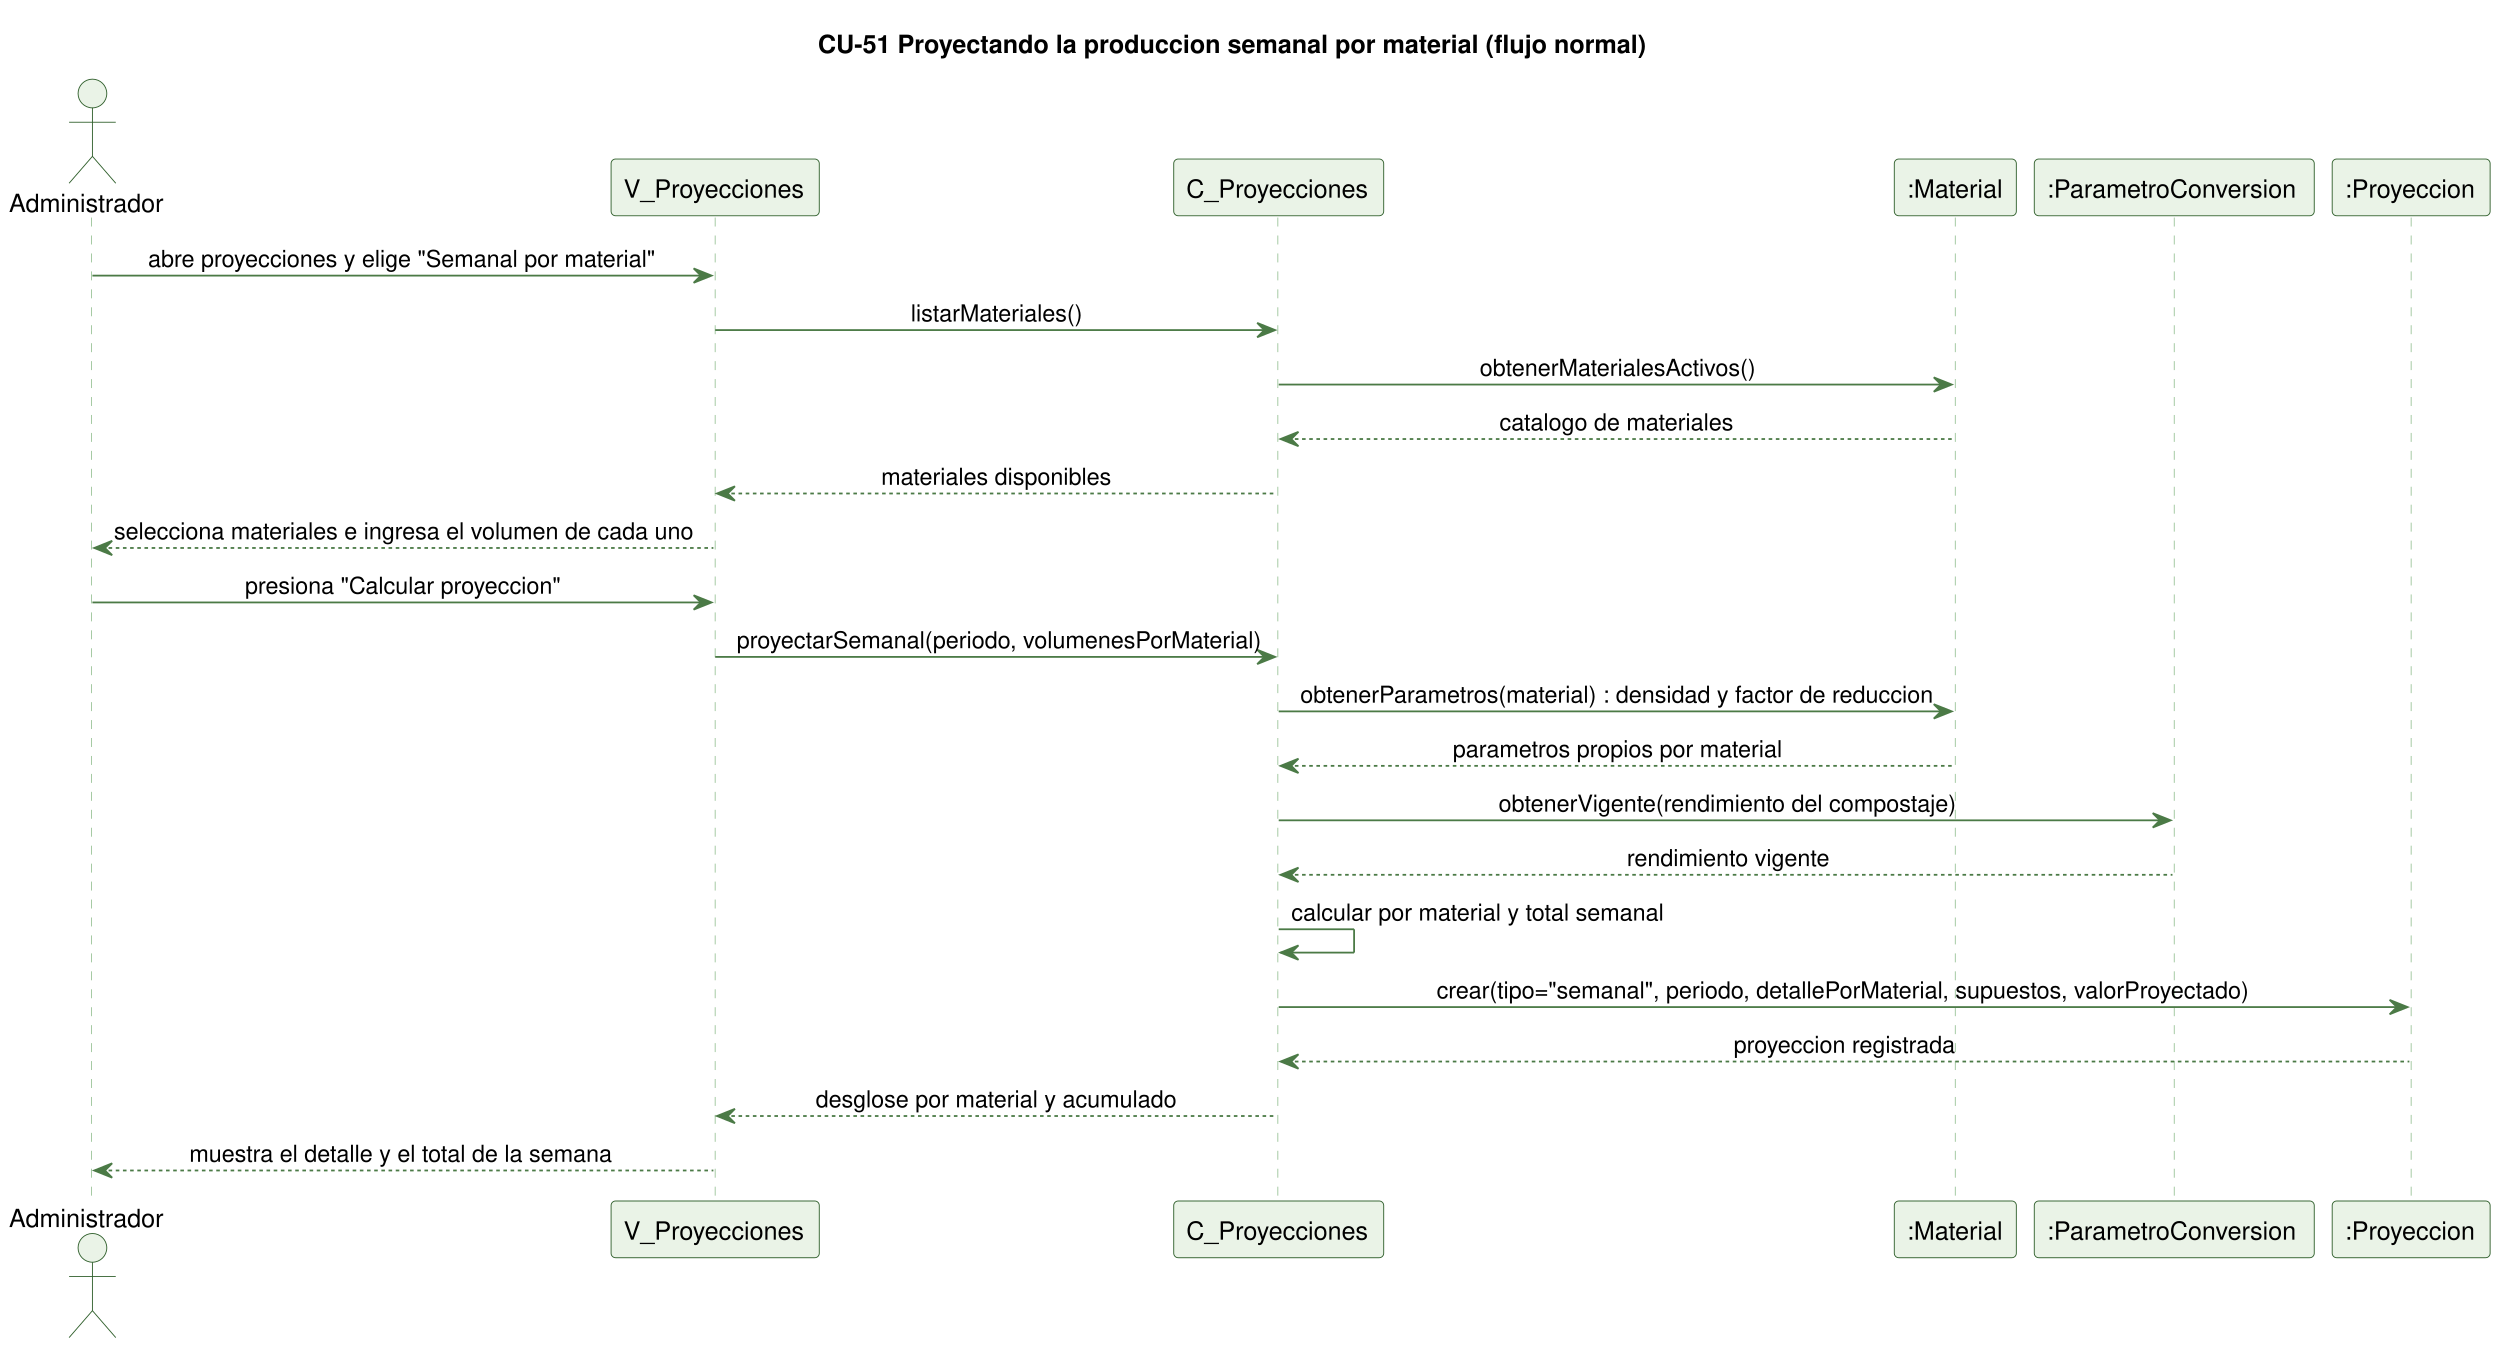
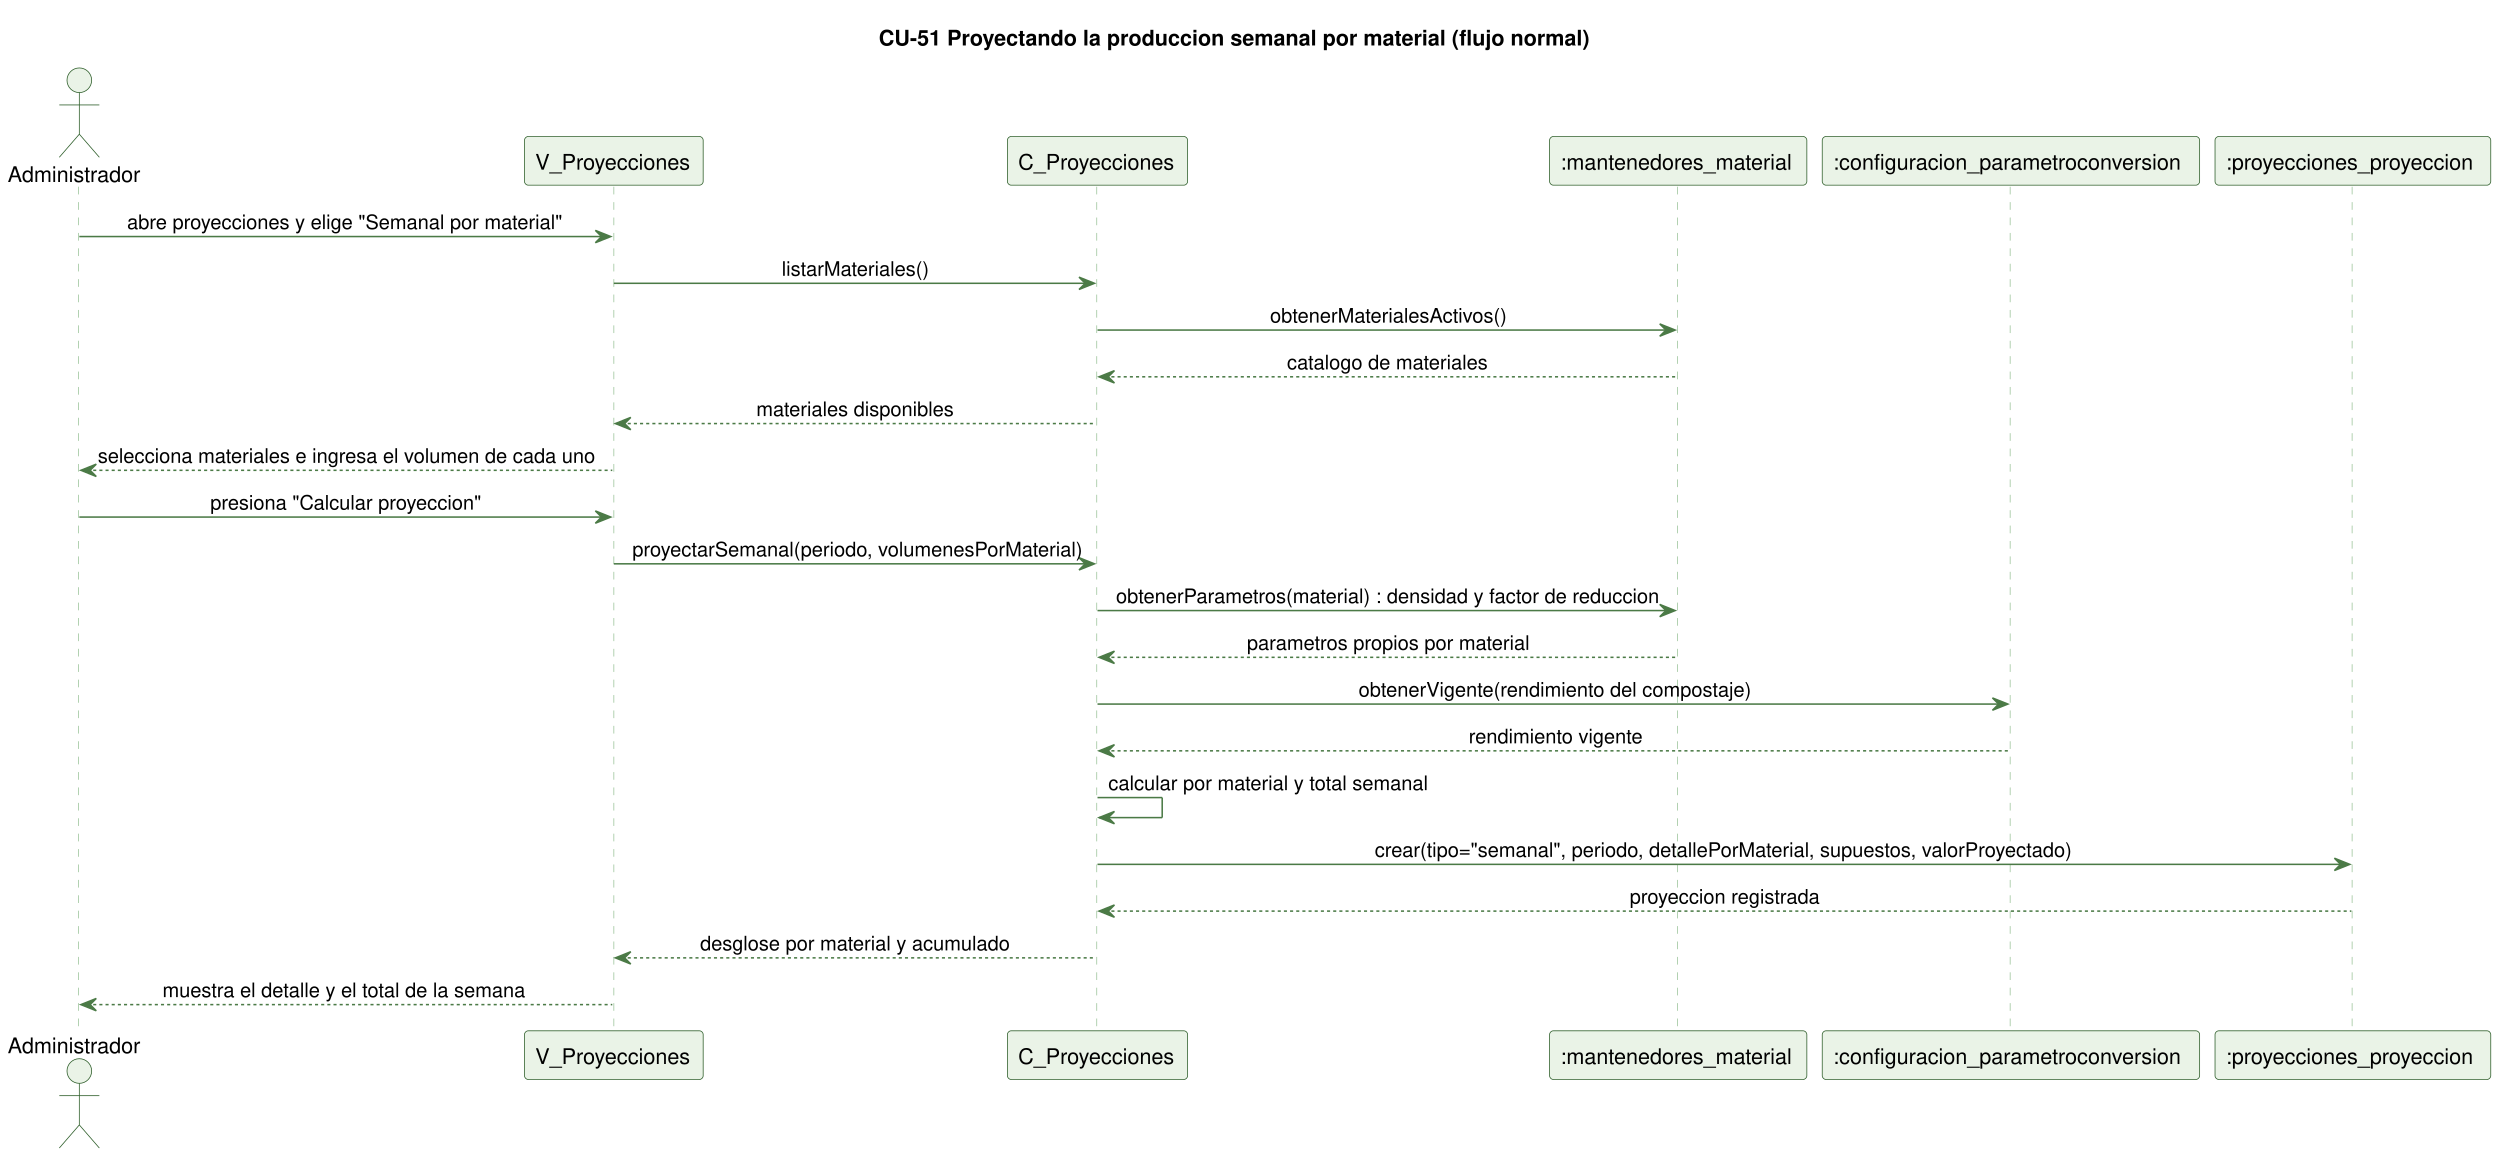
- <svg xmlns="http://www.w3.org/2000/svg" contentStyleType="text/css" height="752px" preserveAspectRatio="none" style="width:1393px;height:752px;background:#FFFFFF;" version="1.1" viewBox="0 0 1393 752" width="1393px" zoomAndPan="magnify">
+ <svg xmlns="http://www.w3.org/2000/svg" contentStyleType="text/css" height="752px" preserveAspectRatio="none" style="width:1623px;height:752px;background:#FFFFFF;" version="1.1" viewBox="0 0 1623 752" width="1623px" zoomAndPan="magnify">
  <defs />
  <g>
-     <text fill="#000000" font-family="Helvetica" font-size="14" font-weight="bold" lengthAdjust="spacing" textLength="480" x="455.75" y="29.533">CU-51 Proyectando la produccion semanal por material (flujo normal)</text>
+     <text fill="#000000" font-family="Helvetica" font-size="14" font-weight="bold" lengthAdjust="spacing" textLength="480" x="570.5" y="29.533">CU-51 Proyectando la produccion semanal por material (flujo normal)</text>
    <line style="stroke:#9CC49A;stroke-width:0.5;stroke-dasharray:5.0,5.0;" x1="51" x2="51" y1="121.219" y2="670.195" />
    <line style="stroke:#9CC49A;stroke-width:0.5;stroke-dasharray:5.0,5.0;" x1="398.5" x2="398.5" y1="121.219" y2="670.195" />
    <line style="stroke:#9CC49A;stroke-width:0.5;stroke-dasharray:5.0,5.0;" x1="712" x2="712" y1="121.219" y2="670.195" />
-     <line style="stroke:#9CC49A;stroke-width:0.5;stroke-dasharray:5.0,5.0;" x1="1089.5" x2="1089.5" y1="121.219" y2="670.195" />
-     <line style="stroke:#9CC49A;stroke-width:0.5;stroke-dasharray:5.0,5.0;" x1="1211.5" x2="1211.5" y1="121.219" y2="670.195" />
-     <line style="stroke:#9CC49A;stroke-width:0.5;stroke-dasharray:5.0,5.0;" x1="1343.5" x2="1343.5" y1="121.219" y2="670.195" />
+     <line style="stroke:#9CC49A;stroke-width:0.5;stroke-dasharray:5.0,5.0;" x1="1089" x2="1089" y1="121.219" y2="670.195" />
+     <line style="stroke:#9CC49A;stroke-width:0.5;stroke-dasharray:5.0,5.0;" x1="1305" x2="1305" y1="121.219" y2="670.195" />
+     <line style="stroke:#9CC49A;stroke-width:0.5;stroke-dasharray:5.0,5.0;" x1="1527" x2="1527" y1="121.219" y2="670.195" />
    <text fill="#000000" font-family="Helvetica" font-size="14" lengthAdjust="spacing" textLength="87" x="5" y="118.143">Administrador</text>
    <ellipse cx="51.5" cy="52.109" fill="#EAF3E7" rx="8" ry="8" style="stroke:#2E5E2A;stroke-width:0.5;" />
    <path d="M51.5,60.109 L51.5,87.109 M38.5,68.109 L64.5,68.109 M51.5,87.109 L38.5,102.109 M51.5,87.109 L64.5,102.109 " fill="none" style="stroke:#2E5E2A;stroke-width:0.5;" />
    <text fill="#000000" font-family="Helvetica" font-size="14" lengthAdjust="spacing" textLength="87" x="5" y="683.729">Administrador</text>
    <ellipse cx="51.5" cy="695.305" fill="#EAF3E7" rx="8" ry="8" style="stroke:#2E5E2A;stroke-width:0.5;" />
    <path d="M51.5,703.305 L51.5,730.305 M38.5,711.305 L64.5,711.305 M51.5,730.305 L38.5,745.305 M51.5,730.305 L64.5,745.305 " fill="none" style="stroke:#2E5E2A;stroke-width:0.5;" />
    <rect fill="#EAF3E7" height="31.609" rx="2.5" ry="2.5" style="stroke:#2E5E2A;stroke-width:0.5;" width="116" x="340.5" y="88.609" />
    <text fill="#000000" font-family="Helvetica" font-size="14" lengthAdjust="spacing" textLength="102" x="347.5" y="110.143">V_Proyecciones</text>
    <rect fill="#EAF3E7" height="31.609" rx="2.5" ry="2.5" style="stroke:#2E5E2A;stroke-width:0.5;" width="116" x="340.5" y="669.195" />
    <text fill="#000000" font-family="Helvetica" font-size="14" lengthAdjust="spacing" textLength="102" x="347.5" y="690.729">V_Proyecciones</text>
    <rect fill="#EAF3E7" height="31.609" rx="2.5" ry="2.5" style="stroke:#2E5E2A;stroke-width:0.5;" width="117" x="654" y="88.609" />
    <text fill="#000000" font-family="Helvetica" font-size="14" lengthAdjust="spacing" textLength="103" x="661" y="110.143">C_Proyecciones</text>
    <rect fill="#EAF3E7" height="31.609" rx="2.5" ry="2.5" style="stroke:#2E5E2A;stroke-width:0.5;" width="117" x="654" y="669.195" />
    <text fill="#000000" font-family="Helvetica" font-size="14" lengthAdjust="spacing" textLength="103" x="661" y="690.729">C_Proyecciones</text>
-     <rect fill="#EAF3E7" height="31.609" rx="2.5" ry="2.5" style="stroke:#2E5E2A;stroke-width:0.5;" width="68" x="1055.5" y="88.609" />
-     <text fill="#000000" font-family="Helvetica" font-size="14" lengthAdjust="spacing" textLength="54" x="1062.5" y="110.143">:Material</text>
-     <rect fill="#EAF3E7" height="31.609" rx="2.5" ry="2.5" style="stroke:#2E5E2A;stroke-width:0.5;" width="68" x="1055.5" y="669.195" />
-     <text fill="#000000" font-family="Helvetica" font-size="14" lengthAdjust="spacing" textLength="54" x="1062.5" y="690.729">:Material</text>
-     <rect fill="#EAF3E7" height="31.609" rx="2.5" ry="2.5" style="stroke:#2E5E2A;stroke-width:0.5;" width="156" x="1133.5" y="88.609" />
-     <text fill="#000000" font-family="Helvetica" font-size="14" lengthAdjust="spacing" textLength="142" x="1140.5" y="110.143">:ParametroConversion</text>
-     <rect fill="#EAF3E7" height="31.609" rx="2.5" ry="2.5" style="stroke:#2E5E2A;stroke-width:0.5;" width="156" x="1133.5" y="669.195" />
-     <text fill="#000000" font-family="Helvetica" font-size="14" lengthAdjust="spacing" textLength="142" x="1140.5" y="690.729">:ParametroConversion</text>
-     <rect fill="#EAF3E7" height="31.609" rx="2.5" ry="2.5" style="stroke:#2E5E2A;stroke-width:0.5;" width="88" x="1299.5" y="88.609" />
-     <text fill="#000000" font-family="Helvetica" font-size="14" lengthAdjust="spacing" textLength="74" x="1306.5" y="110.143">:Proyeccion</text>
-     <rect fill="#EAF3E7" height="31.609" rx="2.5" ry="2.5" style="stroke:#2E5E2A;stroke-width:0.5;" width="88" x="1299.5" y="669.195" />
-     <text fill="#000000" font-family="Helvetica" font-size="14" lengthAdjust="spacing" textLength="74" x="1306.5" y="690.729">:Proyeccion</text>
+     <rect fill="#EAF3E7" height="31.609" rx="2.5" ry="2.5" style="stroke:#2E5E2A;stroke-width:0.5;" width="167" x="1006" y="88.609" />
+     <text fill="#000000" font-family="Helvetica" font-size="14" lengthAdjust="spacing" textLength="153" x="1013" y="110.143">:mantenedores_material</text>
+     <rect fill="#EAF3E7" height="31.609" rx="2.5" ry="2.5" style="stroke:#2E5E2A;stroke-width:0.5;" width="167" x="1006" y="669.195" />
+     <text fill="#000000" font-family="Helvetica" font-size="14" lengthAdjust="spacing" textLength="153" x="1013" y="690.729">:mantenedores_material</text>
+     <rect fill="#EAF3E7" height="31.609" rx="2.5" ry="2.5" style="stroke:#2E5E2A;stroke-width:0.5;" width="245" x="1183" y="88.609" />
+     <text fill="#000000" font-family="Helvetica" font-size="14" lengthAdjust="spacing" textLength="231" x="1190" y="110.143">:configuracion_parametroconversion</text>
+     <rect fill="#EAF3E7" height="31.609" rx="2.5" ry="2.5" style="stroke:#2E5E2A;stroke-width:0.5;" width="245" x="1183" y="669.195" />
+     <text fill="#000000" font-family="Helvetica" font-size="14" lengthAdjust="spacing" textLength="231" x="1190" y="690.729">:configuracion_parametroconversion</text>
+     <rect fill="#EAF3E7" height="31.609" rx="2.5" ry="2.5" style="stroke:#2E5E2A;stroke-width:0.5;" width="179" x="1438" y="88.609" />
+     <text fill="#000000" font-family="Helvetica" font-size="14" lengthAdjust="spacing" textLength="165" x="1445" y="110.143">:proyecciones_proyeccion</text>
+     <rect fill="#EAF3E7" height="31.609" rx="2.5" ry="2.5" style="stroke:#2E5E2A;stroke-width:0.5;" width="179" x="1438" y="669.195" />
+     <text fill="#000000" font-family="Helvetica" font-size="14" lengthAdjust="spacing" textLength="165" x="1445" y="690.729">:proyecciones_proyeccion</text>
    <polygon fill="#4B7A46" points="386.5,149.57,396.5,153.57,386.5,157.57,390.5,153.57" style="stroke:#4B7A46;stroke-width:1.0;" />
    <line style="stroke:#4B7A46;stroke-width:1.0;" x1="51.5" x2="392.5" y1="153.57" y2="153.57" />
    <text fill="#000000" font-family="Helvetica" font-size="13" lengthAdjust="spacing" textLength="285" x="82.5" y="148.714">abre proyecciones y elige "Semanal por material"</text>
    <polygon fill="#4B7A46" points="700.5,179.922,710.5,183.922,700.5,187.922,704.5,183.922" style="stroke:#4B7A46;stroke-width:1.0;" />
    <line style="stroke:#4B7A46;stroke-width:1.0;" x1="398.5" x2="706.5" y1="183.922" y2="183.922" />
    <text fill="#000000" font-family="Helvetica" font-size="13" lengthAdjust="spacing" textLength="96" x="507.5" y="179.065">listarMateriales()</text>
    <polygon fill="#4B7A46" points="1077.5,210.273,1087.5,214.273,1077.5,218.273,1081.5,214.273" style="stroke:#4B7A46;stroke-width:1.0;" />
    <line style="stroke:#4B7A46;stroke-width:1.0;" x1="712.5" x2="1083.5" y1="214.273" y2="214.273" />
    <text fill="#000000" font-family="Helvetica" font-size="13" lengthAdjust="spacing" textLength="153" x="824.5" y="209.417">obtenerMaterialesActivos()</text>
    <polygon fill="#4B7A46" points="723.5,240.625,713.5,244.625,723.5,248.625,719.5,244.625" style="stroke:#4B7A46;stroke-width:1.0;" />
    <line style="stroke:#4B7A46;stroke-width:1.0;stroke-dasharray:2.0,2.0;" x1="717.5" x2="1088.5" y1="244.625" y2="244.625" />
    <text fill="#000000" font-family="Helvetica" font-size="13" lengthAdjust="spacing" textLength="131" x="835.5" y="239.769">catalogo de materiales</text>
    <polygon fill="#4B7A46" points="409.5,270.977,399.5,274.977,409.5,278.977,405.5,274.977" style="stroke:#4B7A46;stroke-width:1.0;" />
    <line style="stroke:#4B7A46;stroke-width:1.0;stroke-dasharray:2.0,2.0;" x1="403.5" x2="711.5" y1="274.977" y2="274.977" />
    <text fill="#000000" font-family="Helvetica" font-size="13" lengthAdjust="spacing" textLength="129" x="491" y="270.12">materiales disponibles</text>
    <polygon fill="#4B7A46" points="62.5,301.328,52.5,305.328,62.5,309.328,58.5,305.328" style="stroke:#4B7A46;stroke-width:1.0;" />
    <line style="stroke:#4B7A46;stroke-width:1.0;stroke-dasharray:2.0,2.0;" x1="56.5" x2="397.5" y1="305.328" y2="305.328" />
    <text fill="#000000" font-family="Helvetica" font-size="13" lengthAdjust="spacing" textLength="323" x="63.5" y="300.472">selecciona materiales e ingresa el volumen de cada uno</text>
    <polygon fill="#4B7A46" points="386.5,331.68,396.5,335.68,386.5,339.68,390.5,335.68" style="stroke:#4B7A46;stroke-width:1.0;" />
    <line style="stroke:#4B7A46;stroke-width:1.0;" x1="51.5" x2="392.5" y1="335.68" y2="335.68" />
    <text fill="#000000" font-family="Helvetica" font-size="13" lengthAdjust="spacing" textLength="177" x="136.5" y="330.823">presiona "Calcular proyeccion"</text>
    <polygon fill="#4B7A46" points="700.5,362.031,710.5,366.031,700.5,370.031,704.5,366.031" style="stroke:#4B7A46;stroke-width:1.0;" />
    <line style="stroke:#4B7A46;stroke-width:1.0;" x1="398.5" x2="706.5" y1="366.031" y2="366.031" />
    <text fill="#000000" font-family="Helvetica" font-size="13" lengthAdjust="spacing" textLength="290" x="410.5" y="361.175">proyectarSemanal(periodo, volumenesPorMaterial)</text>
    <polygon fill="#4B7A46" points="1077.5,392.383,1087.5,396.383,1077.5,400.383,1081.5,396.383" style="stroke:#4B7A46;stroke-width:1.0;" />
    <line style="stroke:#4B7A46;stroke-width:1.0;" x1="712.5" x2="1083.5" y1="396.383" y2="396.383" />
    <text fill="#000000" font-family="Helvetica" font-size="13" lengthAdjust="spacing" textLength="353" x="724.5" y="391.526">obtenerParametros(material) : densidad y factor de reduccion</text>
    <polygon fill="#4B7A46" points="723.5,422.734,713.5,426.734,723.5,430.734,719.5,426.734" style="stroke:#4B7A46;stroke-width:1.0;" />
    <line style="stroke:#4B7A46;stroke-width:1.0;stroke-dasharray:2.0,2.0;" x1="717.5" x2="1088.5" y1="426.734" y2="426.734" />
    <text fill="#000000" font-family="Helvetica" font-size="13" lengthAdjust="spacing" textLength="183" x="809.5" y="421.878">parametros propios por material</text>
-     <polygon fill="#4B7A46" points="1199.5,453.086,1209.5,457.086,1199.5,461.086,1203.5,457.086" style="stroke:#4B7A46;stroke-width:1.0;" />
-     <line style="stroke:#4B7A46;stroke-width:1.0;" x1="712.5" x2="1205.5" y1="457.086" y2="457.086" />
-     <text fill="#000000" font-family="Helvetica" font-size="13" lengthAdjust="spacing" textLength="254" x="835" y="452.229">obtenerVigente(rendimiento del compostaje)</text>
+     <polygon fill="#4B7A46" points="1293.5,453.086,1303.5,457.086,1293.5,461.086,1297.5,457.086" style="stroke:#4B7A46;stroke-width:1.0;" />
+     <line style="stroke:#4B7A46;stroke-width:1.0;" x1="712.5" x2="1299.5" y1="457.086" y2="457.086" />
+     <text fill="#000000" font-family="Helvetica" font-size="13" lengthAdjust="spacing" textLength="254" x="882" y="452.229">obtenerVigente(rendimiento del compostaje)</text>
    <polygon fill="#4B7A46" points="723.5,483.438,713.5,487.438,723.5,491.438,719.5,487.438" style="stroke:#4B7A46;stroke-width:1.0;" />
-     <line style="stroke:#4B7A46;stroke-width:1.0;stroke-dasharray:2.0,2.0;" x1="717.5" x2="1210.5" y1="487.438" y2="487.438" />
-     <text fill="#000000" font-family="Helvetica" font-size="13" lengthAdjust="spacing" textLength="111" x="906.5" y="482.581">rendimiento vigente</text>
+     <line style="stroke:#4B7A46;stroke-width:1.0;stroke-dasharray:2.0,2.0;" x1="717.5" x2="1304.5" y1="487.438" y2="487.438" />
+     <text fill="#000000" font-family="Helvetica" font-size="13" lengthAdjust="spacing" textLength="111" x="953.5" y="482.581">rendimiento vigente</text>
    <line style="stroke:#4B7A46;stroke-width:1.0;" x1="712.5" x2="754.5" y1="517.789" y2="517.789" />
    <line style="stroke:#4B7A46;stroke-width:1.0;" x1="754.5" x2="754.5" y1="517.789" y2="530.789" />
    <line style="stroke:#4B7A46;stroke-width:1.0;" x1="713.5" x2="754.5" y1="530.789" y2="530.789" />
    <polygon fill="#4B7A46" points="723.5,526.789,713.5,530.789,723.5,534.789,719.5,530.789" style="stroke:#4B7A46;stroke-width:1.0;" />
    <text fill="#000000" font-family="Helvetica" font-size="13" lengthAdjust="spacing" textLength="210" x="719.5" y="512.933">calcular por material y total semanal</text>
-     <polygon fill="#4B7A46" points="1331.5,557.141,1341.5,561.141,1331.5,565.141,1335.5,561.141" style="stroke:#4B7A46;stroke-width:1.0;" />
-     <line style="stroke:#4B7A46;stroke-width:1.0;" x1="712.5" x2="1337.5" y1="561.141" y2="561.141" />
-     <text fill="#000000" font-family="Helvetica" font-size="13" lengthAdjust="spacing" textLength="455" x="800.5" y="556.284">crear(tipo="semanal", periodo, detallePorMaterial, supuestos, valorProyectado)</text>
+     <polygon fill="#4B7A46" points="1515.5,557.141,1525.5,561.141,1515.5,565.141,1519.5,561.141" style="stroke:#4B7A46;stroke-width:1.0;" />
+     <line style="stroke:#4B7A46;stroke-width:1.0;" x1="712.5" x2="1521.5" y1="561.141" y2="561.141" />
+     <text fill="#000000" font-family="Helvetica" font-size="13" lengthAdjust="spacing" textLength="455" x="892.5" y="556.284">crear(tipo="semanal", periodo, detallePorMaterial, supuestos, valorProyectado)</text>
    <polygon fill="#4B7A46" points="723.5,587.492,713.5,591.492,723.5,595.492,719.5,591.492" style="stroke:#4B7A46;stroke-width:1.0;" />
-     <line style="stroke:#4B7A46;stroke-width:1.0;stroke-dasharray:2.0,2.0;" x1="717.5" x2="1342.5" y1="591.492" y2="591.492" />
-     <text fill="#000000" font-family="Helvetica" font-size="13" lengthAdjust="spacing" textLength="124" x="966" y="586.636">proyeccion registrada</text>
+     <line style="stroke:#4B7A46;stroke-width:1.0;stroke-dasharray:2.0,2.0;" x1="717.5" x2="1526.5" y1="591.492" y2="591.492" />
+     <text fill="#000000" font-family="Helvetica" font-size="13" lengthAdjust="spacing" textLength="124" x="1058" y="586.636">proyeccion registrada</text>
    <polygon fill="#4B7A46" points="409.5,617.844,399.5,621.844,409.5,625.844,405.5,621.844" style="stroke:#4B7A46;stroke-width:1.0;" />
    <line style="stroke:#4B7A46;stroke-width:1.0;stroke-dasharray:2.0,2.0;" x1="403.5" x2="711.5" y1="621.844" y2="621.844" />
    <text fill="#000000" font-family="Helvetica" font-size="13" lengthAdjust="spacing" textLength="202" x="454.5" y="616.987">desglose por material y acumulado</text>
    <polygon fill="#4B7A46" points="62.5,648.195,52.5,652.195,62.5,656.195,58.5,652.195" style="stroke:#4B7A46;stroke-width:1.0;" />
    <line style="stroke:#4B7A46;stroke-width:1.0;stroke-dasharray:2.0,2.0;" x1="56.5" x2="397.5" y1="652.195" y2="652.195" />
    <text fill="#000000" font-family="Helvetica" font-size="13" lengthAdjust="spacing" textLength="239" x="105.5" y="647.339">muestra el detalle y el total de la semana</text>
  </g>
</svg>
